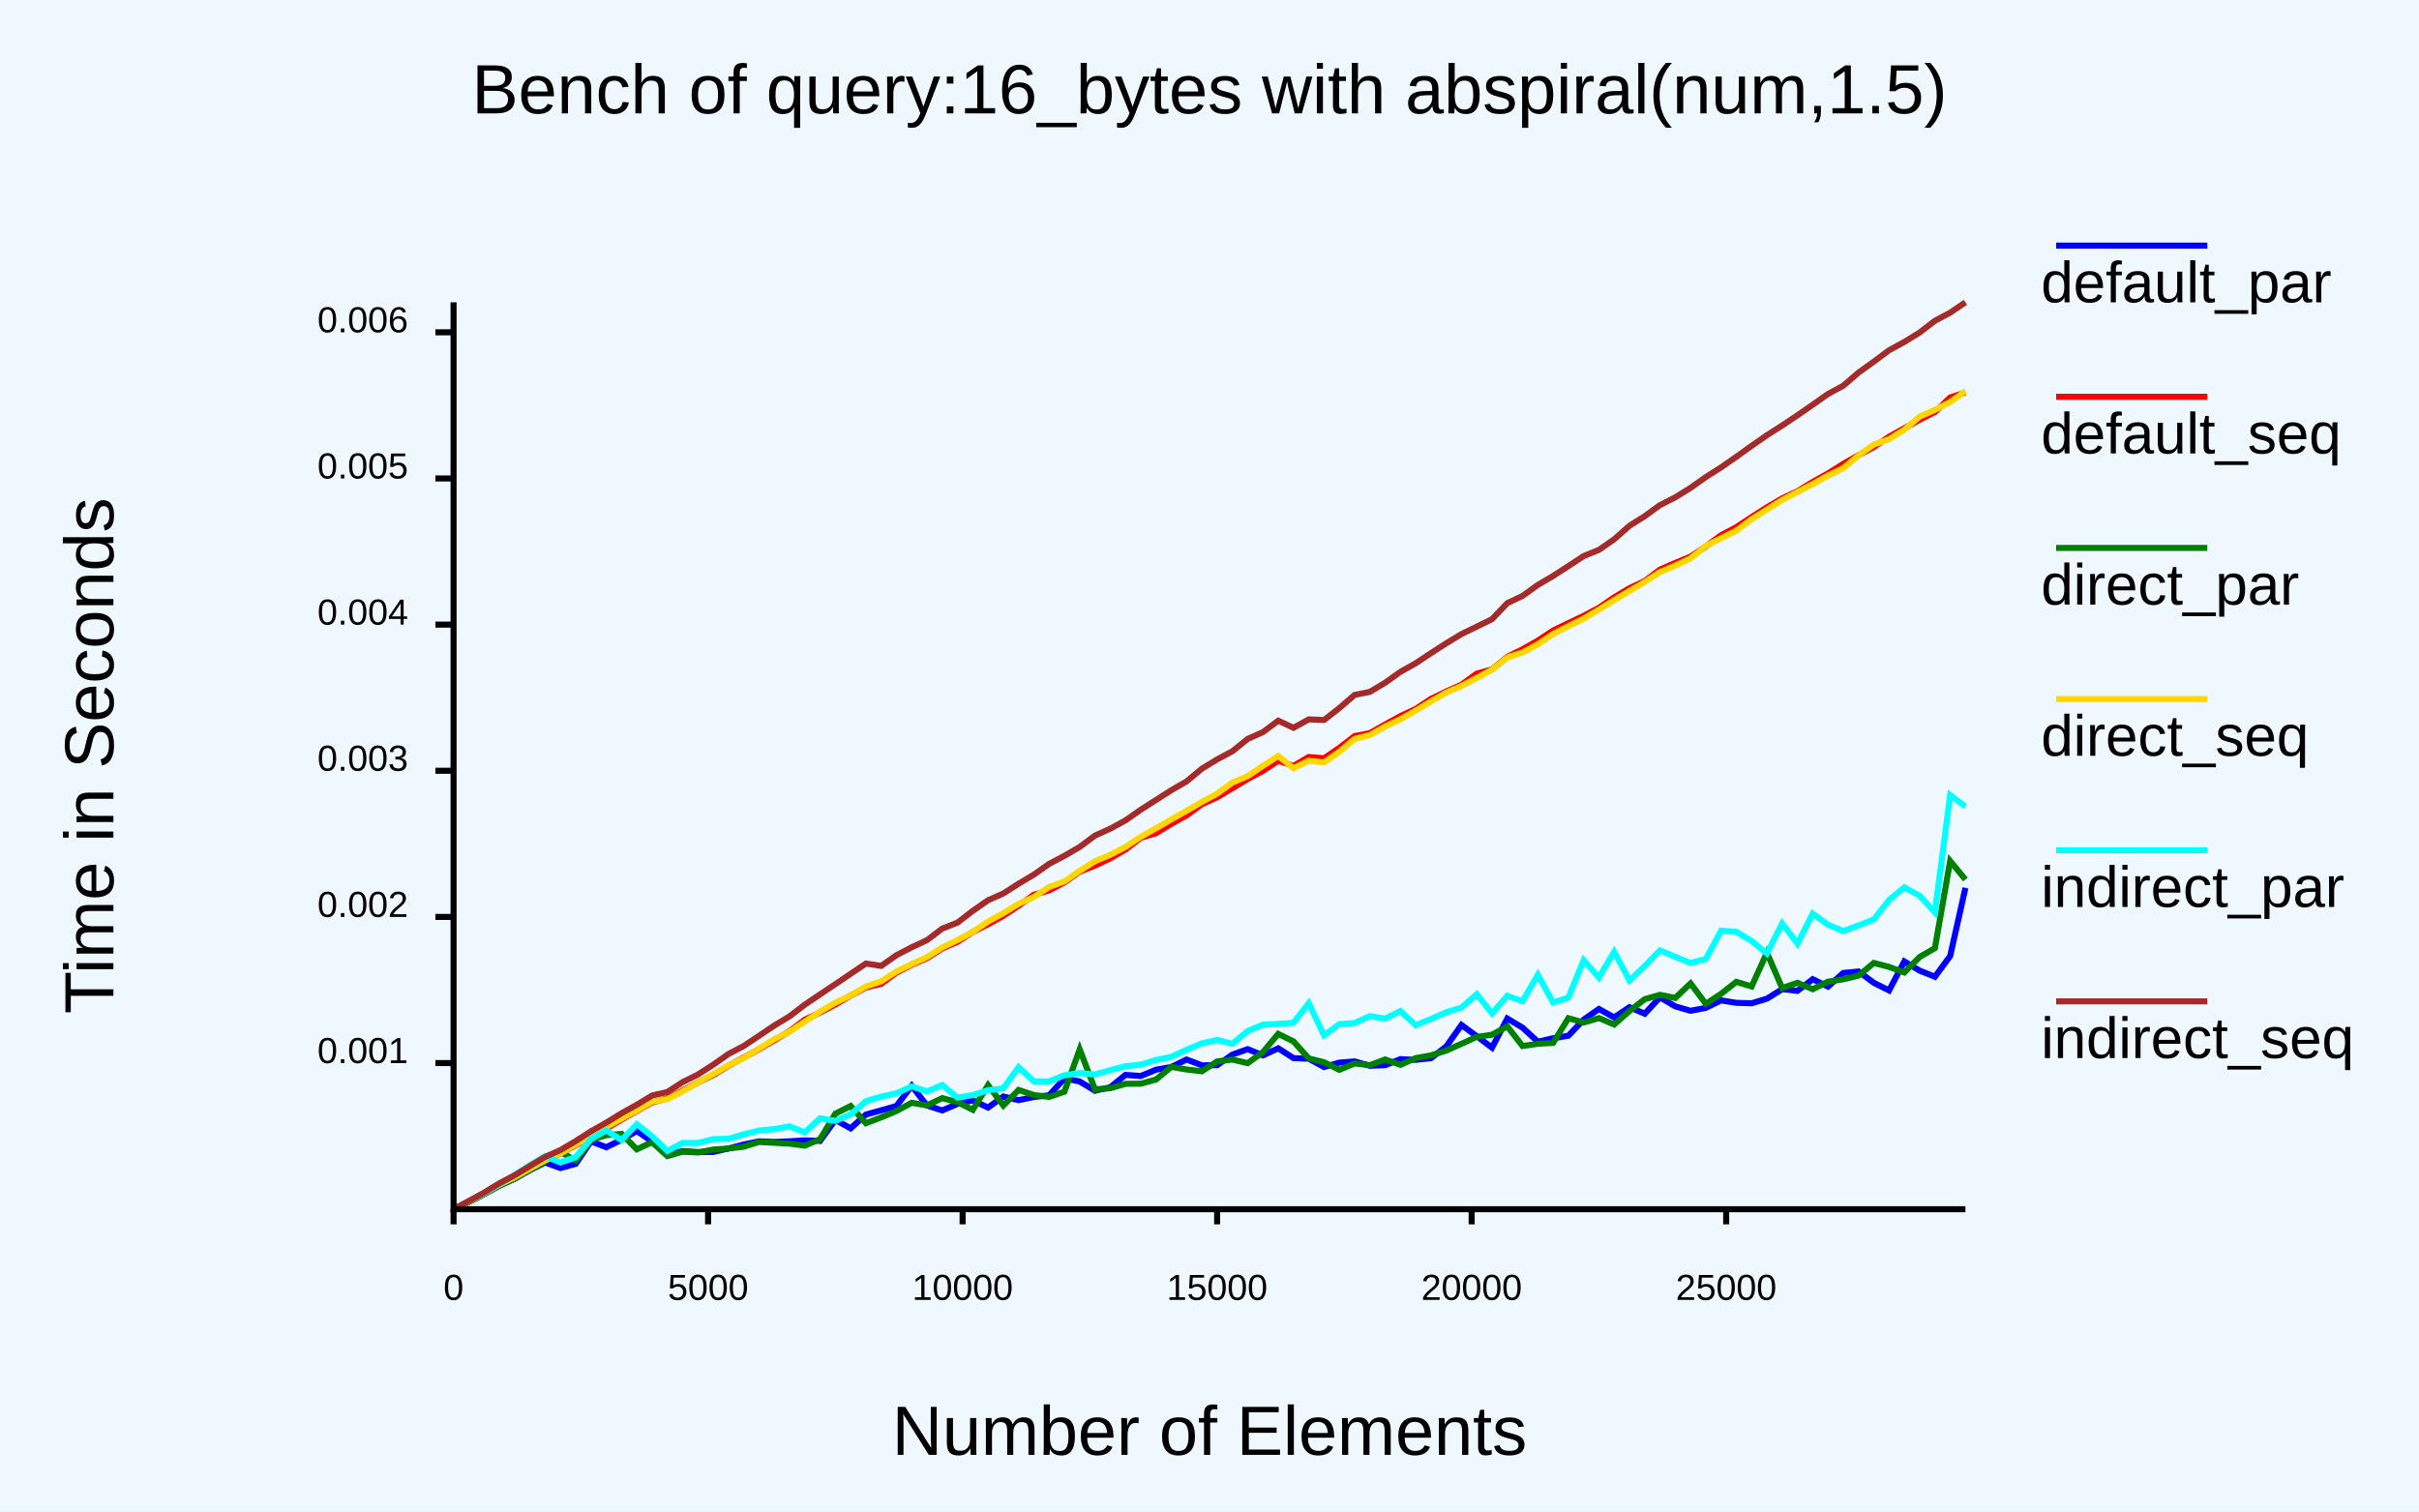
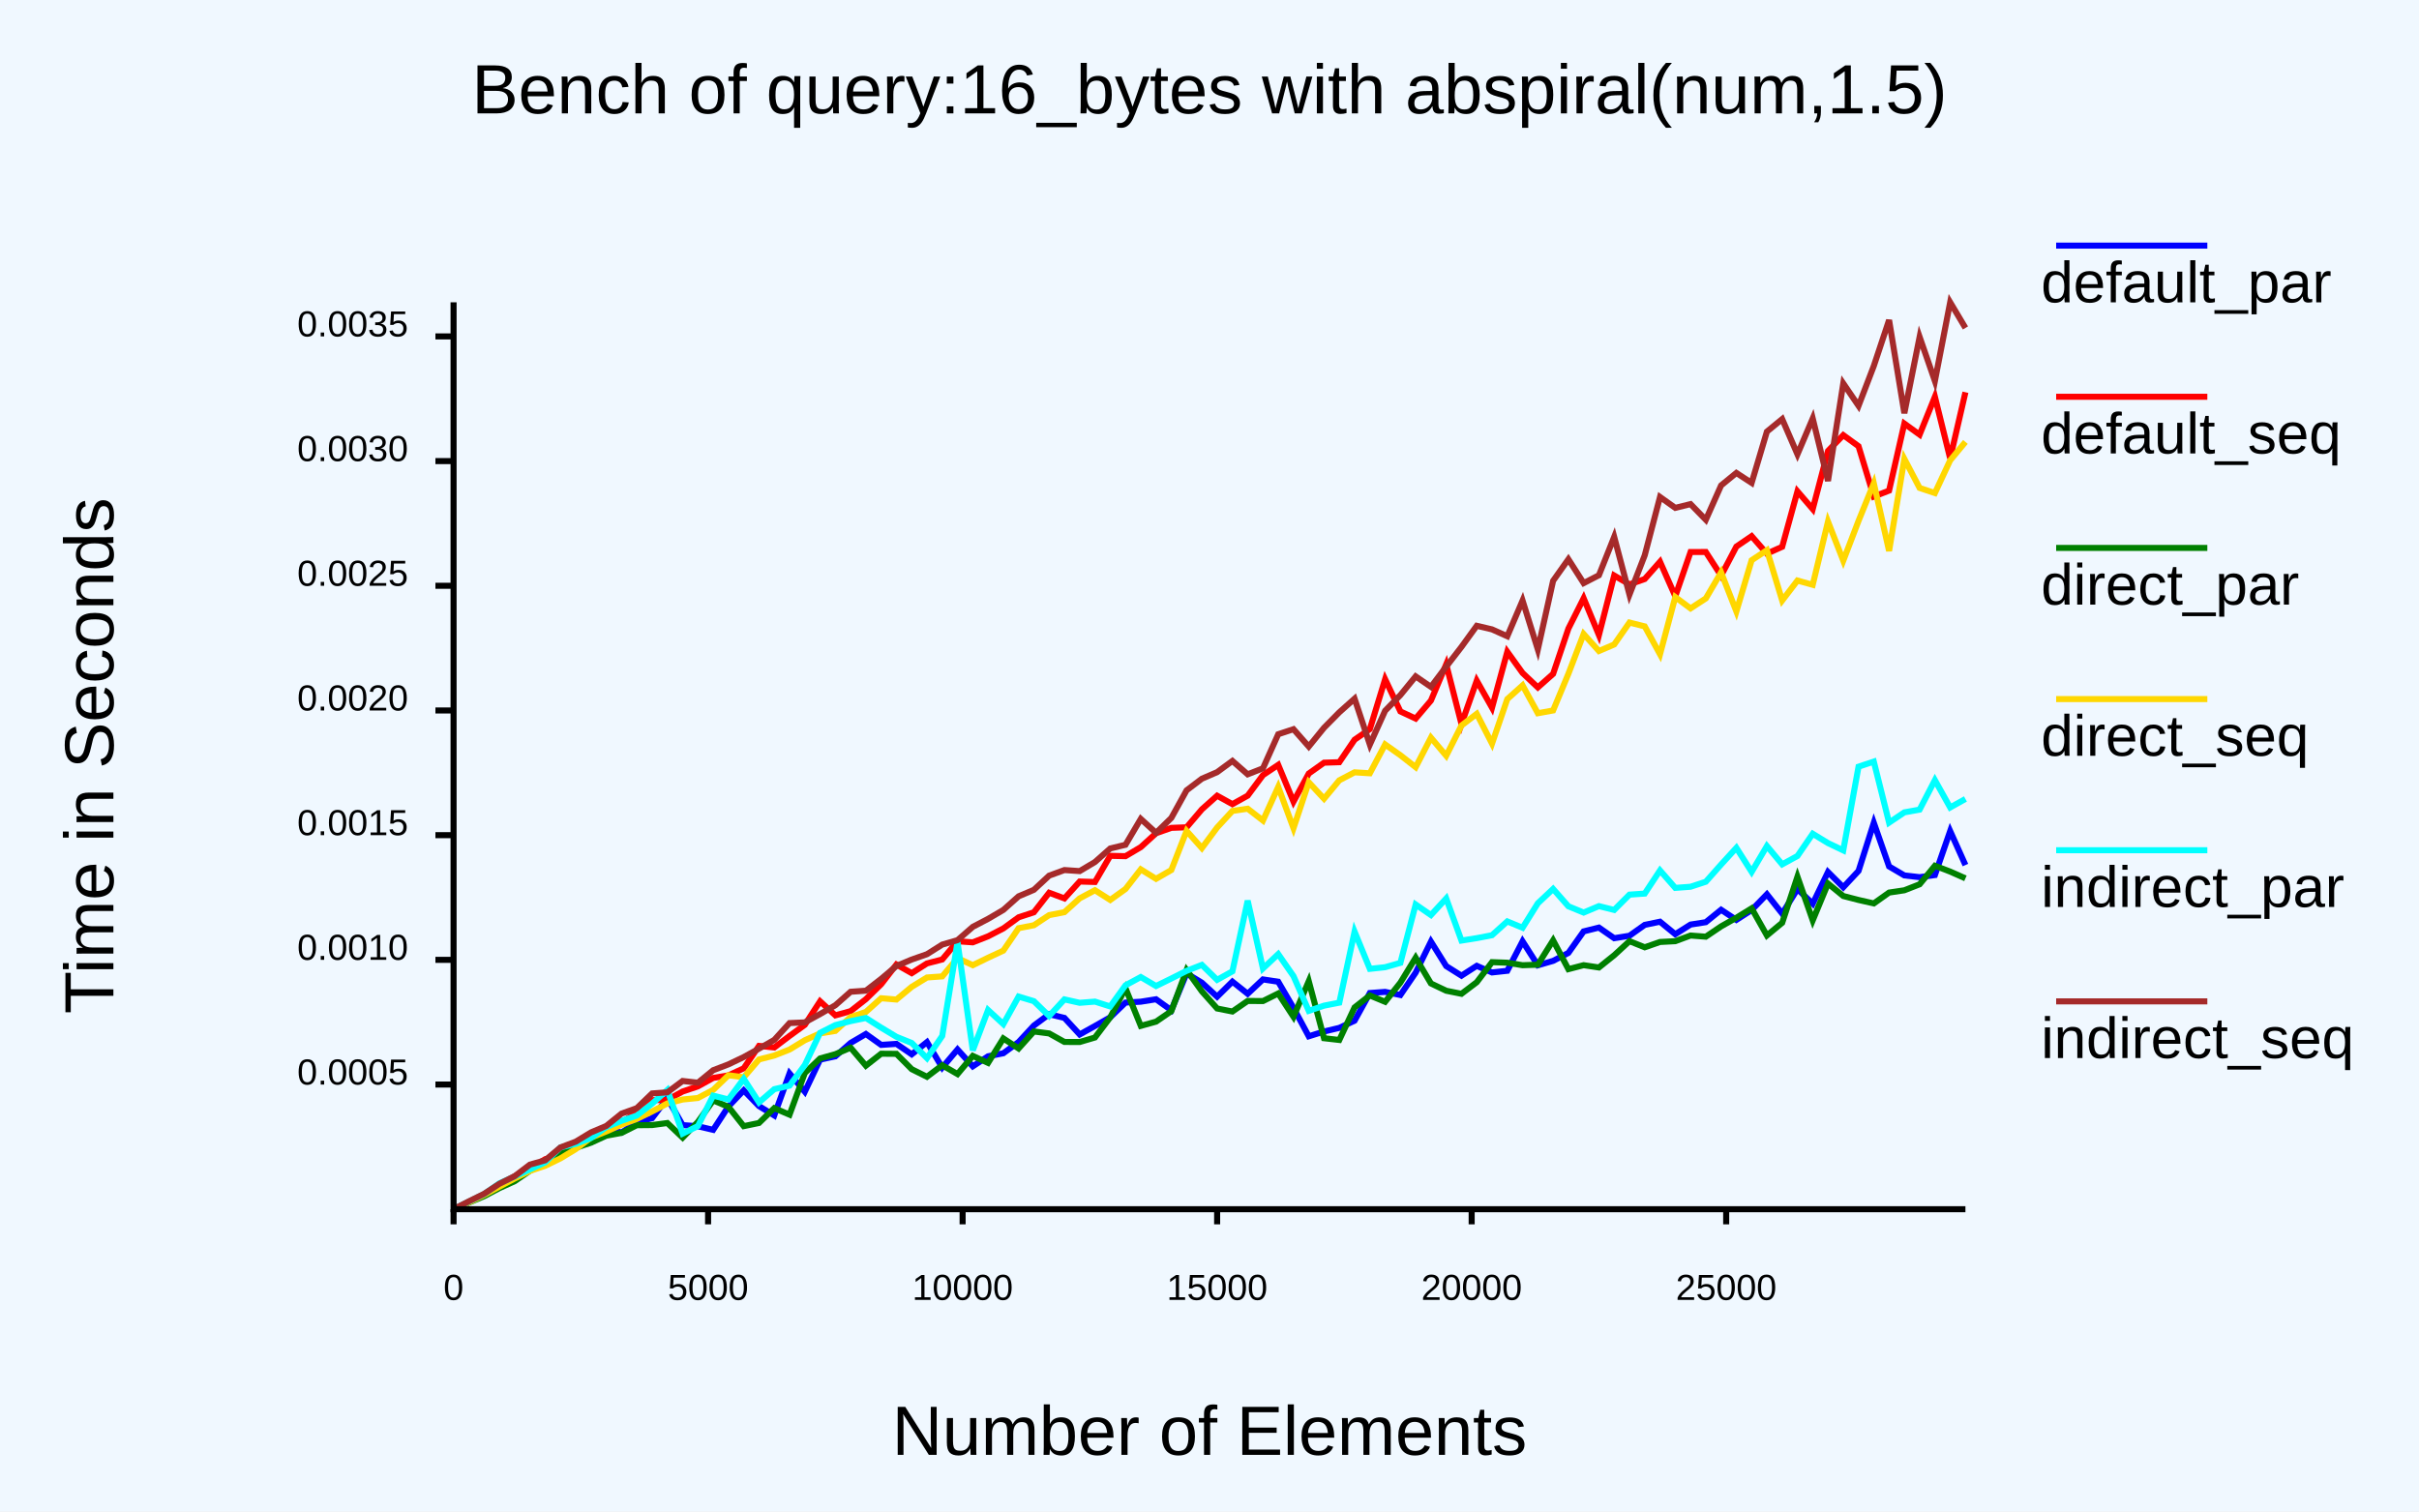
<svg xmlns="http://www.w3.org/2000/svg" class="poloto" width="800" height="500" viewBox="0 0 800 500">
  <style>.poloto {
                    font-family: "Arial";
                    stroke-width:2;
                    }
                    .poloto_text{fill: var(--poloto_fg_color,black);  }
                    .poloto_axis_lines{stroke: var(--poloto_fg_color,black);stoke-width:3;fill:none}
                    .poloto_background{fill: var(--poloto_bg_color,aliceblue); }
                    .poloto0stroke{stroke:  var(--poloto_color0,blue); }
                    .poloto1stroke{stroke:  var(--poloto_color1,red); }
                    .poloto2stroke{stroke:  var(--poloto_color2,green); }
                    .poloto3stroke{stroke:  var(--poloto_color3,gold); }
                    .poloto4stroke{stroke:  var(--poloto_color4,aqua); }
                    .poloto5stroke{stroke:  var(--poloto_color5,brown); }
                    .poloto6stroke{stroke:  var(--poloto_color6,lime); }
                    .poloto7stroke{stroke:  var(--poloto_color7,chocolate); }
                    .poloto0fill{fill:var(--poloto_color0,blue);}
                    .poloto1fill{fill:var(--poloto_color1,red);}
                    .poloto2fill{fill:var(--poloto_color2,green);}
                    .poloto3fill{fill:var(--poloto_color3,gold);}
                    .poloto4fill{fill:var(--poloto_color4,aqua);}
                    .poloto5fill{fill:var(--poloto_color5,brown);}
                    .poloto6fill{fill:var(--poloto_color6,lime);}
                    .poloto7fill{fill:var(--poloto_color7,chocolate);}</style>
  <rect class="poloto_background" fill="white" x="0" y="0" width="800" height="500" />
  <line class="poloto_axis_lines" stroke="black" x1="150" x2="150" y1="400" y2="405" />
  <text class="poloto_text" alignment-baseline="start" text-anchor="middle" x="150" y="430">0</text>
  <line class="poloto_axis_lines" stroke="black" x1="234.175" x2="234.175" y1="400" y2="405" />
  <text class="poloto_text" alignment-baseline="start" text-anchor="middle" x="234.175" y="430">5000</text>
  <line class="poloto_axis_lines" stroke="black" x1="318.35" x2="318.35" y1="400" y2="405" />
  <text class="poloto_text" alignment-baseline="start" text-anchor="middle" x="318.35" y="430">10000</text>
  <line class="poloto_axis_lines" stroke="black" x1="402.525" x2="402.525" y1="400" y2="405" />
  <text class="poloto_text" alignment-baseline="start" text-anchor="middle" x="402.525" y="430">15000</text>
  <line class="poloto_axis_lines" stroke="black" x1="486.7" x2="486.7" y1="400" y2="405" />
  <text class="poloto_text" alignment-baseline="start" text-anchor="middle" x="486.7" y="430">20000</text>
  <line class="poloto_axis_lines" stroke="black" x1="570.875" x2="570.875" y1="400" y2="405" />
  <text class="poloto_text" alignment-baseline="start" text-anchor="middle" x="570.875" y="430">25000</text>
-   <line class="poloto_axis_lines" stroke="black" x1="150" x2="144" y1="351.658" y2="351.658" />
-   <text class="poloto_text" alignment-baseline="middle" text-anchor="end" x="135" y="351.658">0.001</text>
-   <line class="poloto_axis_lines" stroke="black" x1="150" x2="144" y1="303.31" y2="303.31" />
-   <text class="poloto_text" alignment-baseline="middle" text-anchor="end" x="135" y="303.31">0.002</text>
-   <line class="poloto_axis_lines" stroke="black" x1="150" x2="144" y1="254.963" y2="254.963" />
-   <text class="poloto_text" alignment-baseline="middle" text-anchor="end" x="135" y="254.963">0.003</text>
-   <line class="poloto_axis_lines" stroke="black" x1="150" x2="144" y1="206.616" y2="206.616" />
-   <text class="poloto_text" alignment-baseline="middle" text-anchor="end" x="135" y="206.616">0.004</text>
-   <line class="poloto_axis_lines" stroke="black" x1="150" x2="144" y1="158.268" y2="158.268" />
-   <text class="poloto_text" alignment-baseline="middle" text-anchor="end" x="135" y="158.268">0.005</text>
-   <line class="poloto_axis_lines" stroke="black" x1="150" x2="144" y1="109.921" y2="109.921" />
-   <text class="poloto_text" alignment-baseline="middle" text-anchor="end" x="135" y="109.921">0.006</text>
+   <line class="poloto_axis_lines" stroke="black" x1="150" x2="144" y1="358.759" y2="358.759" />
+   <text class="poloto_text" alignment-baseline="middle" text-anchor="end" x="135" y="358.759">0.0005</text>
+   <line class="poloto_axis_lines" stroke="black" x1="150" x2="144" y1="317.512" y2="317.512" />
+   <text class="poloto_text" alignment-baseline="middle" text-anchor="end" x="135" y="317.512">0.0010</text>
+   <line class="poloto_axis_lines" stroke="black" x1="150" x2="144" y1="276.266" y2="276.266" />
+   <text class="poloto_text" alignment-baseline="middle" text-anchor="end" x="135" y="276.266">0.0015</text>
+   <line class="poloto_axis_lines" stroke="black" x1="150" x2="144" y1="235.019" y2="235.019" />
+   <text class="poloto_text" alignment-baseline="middle" text-anchor="end" x="135" y="235.019">0.0020</text>
+   <line class="poloto_axis_lines" stroke="black" x1="150" x2="144" y1="193.773" y2="193.773" />
+   <text class="poloto_text" alignment-baseline="middle" text-anchor="end" x="135" y="193.773">0.0025</text>
+   <line class="poloto_axis_lines" stroke="black" x1="150" x2="144" y1="152.526" y2="152.526" />
+   <text class="poloto_text" alignment-baseline="middle" text-anchor="end" x="135" y="152.526">0.0030</text>
+   <line class="poloto_axis_lines" stroke="black" x1="150" x2="144" y1="111.28" y2="111.28" />
+   <text class="poloto_text" alignment-baseline="middle" text-anchor="end" x="135" y="111.28">0.0035</text>
  <text class="poloto_text" alignment-baseline="middle" text-anchor="start" font-size="large" x="675" y="100">default_par</text>
  <line class="poloto0stroke" stroke="black" x1="680" x2="730" y1="81.25" y2="81.25" />
-   <polyline class="poloto0stroke" fill="none" stroke="black" points="650,293.695 644.949,316.258 639.899,323.104 634.848,321.067 629.798,318.037 624.747,327.634 619.697,325.107 614.646,321.345 609.596,321.852 604.545,326.369 599.495,323.911 594.444,327.764 589.394,327.216 584.343,330.354 579.293,331.879 574.242,331.729 569.192,330.929 564.141,333.392 559.091,334.364 554.04,332.901 548.99,329.906 543.939,335.333 538.889,333.165 533.838,336.556 528.788,333.768 523.737,337.289 518.687,342.608 513.636,343.44 508.586,344.591 503.535,339.939 498.485,336.926 493.434,346.563 488.384,342.763 483.333,339.059 478.283,346.191 473.232,350.035 468.182,350.586 463.131,350.363 458.081,352.367 453.03,352.552 447.98,351.097 442.929,351.51 437.879,352.963 432.828,350.214 427.778,350.018 422.727,346.779 417.677,349.121 412.626,347.055 407.576,348.849 402.525,352.367 397.475,352.397 392.424,350.481 387.374,352.952 382.323,353.842 377.273,355.939 372.222,355.56 367.172,359.665 362.121,360.808 357.071,357.74 352.02,356.745 346.97,362.317 341.919,362.873 336.869,363.926 331.818,362.717 326.768,366.382 321.717,363.972 316.667,365.168 311.616,367.319 306.566,365.689 301.515,359.184 296.465,365.865 291.414,367.293 286.364,368.696 281.313,373.253 276.263,370.439 271.212,377.392 266.162,377.225 261.111,377.538 256.061,377.739 251.01,377.545 245.96,378.603 240.909,379.92 235.859,381.051 230.808,381.101 225.758,380.795 220.707,381.896 215.657,377.615 210.606,374.117 205.556,377.029 200.505,379.495 195.455,377.544 190.404,384.978 185.354,386.392 180.303,384.536 175.253,387.075 170.202,389.928 165.152,392.198 160.101,395.005 155.051,397.586 150,400 " />
+   <polyline class="poloto0stroke" fill="none" stroke="black" points="650,286.162 644.949,274.909 639.899,289.466 634.848,290.164 629.798,289.581 624.747,286.614 619.697,272.179 614.646,288.1 609.596,293.504 604.545,288.459 599.495,298.932 594.444,294.105 589.394,302.215 584.343,295.823 579.293,301.039 574.242,304.297 569.192,300.949 564.141,305.051 559.091,305.842 554.04,309.032 548.99,304.896 543.939,305.948 538.889,309.537 533.838,310.349 528.788,306.837 523.737,308.095 518.687,315.217 513.636,317.85 508.586,319.312 503.535,311.376 498.485,321.128 493.434,321.677 488.384,319.492 483.333,322.749 478.283,319.576 473.232,311.475 468.182,321.739 463.131,329.14 458.081,328.106 453.03,328.483 447.98,337.638 442.929,340.011 437.879,341.215 432.828,342.8 427.778,333.403 422.727,324.75 417.677,323.982 412.626,328.733 407.576,324.72 402.525,329.703 397.475,325.06 392.424,321.985 387.374,334.176 382.323,330.548 377.273,331.352 372.222,331.639 367.172,336.514 362.121,339.389 357.071,342.196 352.02,336.715 346.97,335.504 341.919,339.248 336.869,344.691 331.818,348.41 326.768,349.419 321.717,352.742 316.667,347.155 311.616,353.139 306.566,344.718 301.515,348.767 296.465,345.308 291.414,345.641 286.364,342.04 281.313,344.997 276.263,349.429 271.212,350.511 266.162,361.131 261.111,355.076 256.061,368.979 251.01,365.892 245.96,360.68 240.909,366.003 235.859,373.748 230.808,372.555 225.758,372.174 220.707,363.26 215.657,369.891 210.606,371.212 205.556,374.653 200.505,373.155 195.455,377.851 190.404,378.812 185.354,380.6 180.303,385.332 175.253,386.485 170.202,389.366 165.152,392.147 160.101,395.284 155.051,397.654 150,399.999 " />
  <text class="poloto_text" alignment-baseline="middle" text-anchor="start" font-size="large" x="675" y="150">default_seq</text>
  <line class="poloto1stroke" stroke="black" x1="680" x2="730" y1="131.25" y2="131.25" />
-   <polyline class="poloto1stroke" fill="none" stroke="black" points="650,129.82 644.949,131.471 639.899,136.297 634.848,138.851 629.798,141.632 624.747,144.445 619.697,147.879 614.646,150.545 609.596,153.432 604.545,156.606 599.495,159.416 594.444,162.499 589.394,164.863 584.343,167.806 579.293,171.039 574.242,174.374 569.192,177.043 564.141,180.737 559.091,184.119 554.04,186.191 548.99,188.409 543.939,192.19 538.889,194.57 533.838,197.585 528.788,201.039 523.737,203.72 518.687,206.118 513.636,208.565 508.586,211.917 503.535,214.761 498.485,217.275 493.434,221.418 488.384,222.83 483.333,226.487 478.283,228.726 473.232,231.187 468.182,234.516 463.131,236.879 458.081,239.65 453.03,242.506 447.98,243.488 442.929,247.4 437.879,250.843 432.828,250.408 427.778,253.353 422.727,251.652 417.677,254.998 412.626,257.682 407.576,260.724 402.525,263.732 397.475,266.029 392.424,269.714 387.374,272.51 382.323,275.603 377.273,277.131 372.222,281.015 367.172,283.94 362.121,286.336 357.071,288.312 352.02,291.875 346.97,294.543 341.919,295.965 336.869,299.59 331.818,302.938 326.768,305.741 321.717,308.279 316.667,311.537 311.616,313.741 306.566,316.945 301.515,319.13 296.465,321.738 291.414,325.459 286.364,326.622 281.313,329.31 276.263,332.288 271.212,334.893 266.162,337.299 261.111,341.094 256.061,344.125 251.01,347.071 245.96,349.816 240.909,352.531 235.859,355.62 230.808,358.086 225.758,360.726 220.707,363.341 215.657,364.66 210.606,367.457 205.556,370.34 200.505,373.338 195.455,376.289 190.404,378.838 185.354,381.565 180.303,383.891 175.253,386.451 170.202,389.456 165.152,391.919 160.101,394.743 155.051,397.379 150,399.999 " />
+   <polyline class="poloto1stroke" fill="none" stroke="black" points="650,129.759 644.949,151.638 639.899,131.25 634.848,143.778 629.798,140.125 624.747,162.285 619.697,164.268 614.646,147.609 609.596,143.936 604.545,149.178 599.495,168.401 594.444,162.523 589.394,180.875 584.343,183.137 579.293,177.355 574.242,180.8 569.192,190.433 564.141,182.599 559.091,182.603 554.04,197.237 548.99,185.815 543.939,191.54 538.889,193.316 533.838,190.379 528.788,210.076 523.737,197.895 518.687,207.946 513.636,222.916 508.586,227.393 503.535,222.618 498.485,215.599 493.434,234.098 488.384,225.16 483.333,239.508 478.283,219.749 473.232,231.745 468.182,237.696 463.131,235.338 458.081,224.683 453.03,241.198 447.98,244.692 442.929,252.128 437.879,252.292 432.828,255.88 427.778,265.172 422.727,253.023 417.677,256.406 412.626,263.206 407.576,266.011 402.525,263.216 397.475,267.725 392.424,273.664 387.374,273.85 382.323,275.632 377.273,280.226 372.222,283.219 367.172,283.1 362.121,291.752 357.071,291.604 352.02,297.187 346.97,295.315 341.919,301.773 336.869,303.436 331.818,307.117 326.768,309.731 321.717,311.723 316.667,311.362 311.616,317.384 306.566,318.693 301.515,321.913 296.465,319.055 291.414,325.578 286.364,330.51 281.313,334.472 276.263,335.871 271.212,331.227 266.162,339.015 261.111,342.682 256.061,346.507 251.01,345.982 245.96,353.389 240.909,355.719 235.859,356.572 230.808,359.362 225.758,361.064 220.707,363.833 215.657,363.922 210.606,367.637 205.556,371.532 200.505,374.279 195.455,376.448 190.404,378.817 185.354,382.05 180.303,383.459 175.253,386.598 170.202,389.109 165.152,391.918 160.101,395.113 155.051,397.568 150,400 " />
  <text class="poloto_text" alignment-baseline="middle" text-anchor="start" font-size="large" x="675" y="200">direct_par</text>
  <line class="poloto2stroke" stroke="black" x1="680" x2="730" y1="181.25" y2="181.25" />
-   <polyline class="poloto2stroke" fill="none" stroke="black" points="650,290.949 644.949,284.809 639.899,313.639 634.848,316.562 629.798,321.69 624.747,319.847 619.697,318.535 614.646,322.731 609.596,323.947 604.545,324.717 599.495,327.223 594.444,325.103 589.394,326.847 584.343,315.171 579.293,326.311 574.242,324.786 569.192,328.746 564.141,332.069 559.091,325.297 554.04,330.117 548.99,329.087 543.939,330.522 538.889,334.432 533.838,338.897 528.788,336.775 523.737,338.243 518.687,336.823 513.636,344.993 508.586,345.276 503.535,346.027 498.485,339.52 493.434,342.266 488.384,342.988 483.333,345.279 478.283,347.536 473.232,349.113 468.182,350.013 463.131,352.249 458.081,350.46 453.03,352.353 447.98,351.782 442.929,353.899 437.879,351.384 432.828,350.116 427.778,344.495 422.727,341.999 417.677,348.037 412.626,351.684 407.576,350.497 402.525,351.111 397.475,354.363 392.424,353.784 387.374,352.928 382.323,357.097 377.273,358.486 372.222,358.521 367.172,359.98 362.121,360.338 357.071,347.128 352.02,361.124 346.97,362.854 341.919,362.226 336.869,360.545 331.818,365.698 326.768,358.975 321.717,367.118 316.667,364.606 311.616,363.256 306.566,365.643 301.515,364.797 296.465,367.513 291.414,369.635 286.364,371.561 281.313,365.857 276.263,368.39 271.212,376.818 266.162,378.977 261.111,378.309 256.061,378.024 251.01,377.751 245.96,379.313 240.909,379.924 235.859,380.262 230.808,381.238 225.758,380.968 220.707,382.43 215.657,377.832 210.606,380.187 205.556,375.078 200.505,375.514 195.455,377.04 190.404,383.913 185.354,381.033 180.303,384.235 175.253,387.003 170.202,389.887 165.152,392.24 160.101,394.966 155.051,397.62 150,399.998 " />
+   <polyline class="poloto2stroke" fill="none" stroke="black" points="650,290.555 644.949,288.318 639.899,286.386 634.848,292.521 629.798,294.501 624.747,295.256 619.697,298.848 614.646,297.702 609.596,296.398 604.545,292.27 599.495,304.458 594.444,289.997 589.394,305.258 584.343,309.444 579.293,300.476 574.242,303.582 569.192,306.441 564.141,309.849 559.091,309.465 554.04,311.338 548.99,311.599 543.939,313.356 538.889,311.33 533.838,315.988 528.788,320.035 523.737,319.273 518.687,320.593 513.636,311.061 508.586,319.117 503.535,319.287 498.485,318.457 493.434,318.273 488.384,324.913 483.333,328.742 478.283,327.727 473.232,325.319 468.182,316.798 463.131,325.047 458.081,331.39 453.03,329.29 447.98,333.242 442.929,344.018 437.879,343.437 432.828,324.56 427.778,336.352 422.727,328.64 417.677,331.145 412.626,331.104 407.576,334.601 402.525,333.604 397.475,327.925 392.424,320.896 387.374,334.49 382.323,337.954 377.273,339.35 372.222,326.911 367.172,336.537 362.121,343.203 357.071,344.691 352.02,344.667 346.97,341.851 341.919,341.208 336.869,346.83 331.818,343.507 326.768,351.599 321.717,349.285 316.667,355.294 311.616,352.376 306.566,356.193 301.515,353.676 296.465,348.608 291.414,348.564 286.364,352.521 281.313,346.577 276.263,348.719 271.212,350.124 266.162,354.947 261.111,368.729 256.061,366.563 251.01,371.476 245.96,372.524 240.909,366.127 235.859,364.003 230.808,371.128 225.758,376.315 220.707,371.487 215.657,372.164 210.606,372.215 205.556,374.749 200.505,375.684 195.455,377.996 190.404,379.691 185.354,381.666 180.303,384.548 175.253,387.276 170.202,390.737 165.152,393.03 160.101,395.7 155.051,397.811 150,400 " />
  <text class="poloto_text" alignment-baseline="middle" text-anchor="start" font-size="large" x="675" y="250">direct_seq</text>
  <line class="poloto3stroke" stroke="black" x1="680" x2="730" y1="231.25" y2="231.25" />
-   <polyline class="poloto3stroke" fill="none" stroke="black" points="650,129.392 644.949,132.983 639.899,135.583 634.848,137.807 629.798,142.128 624.747,145.264 619.697,147.045 614.646,150.634 609.596,154.866 604.545,157.291 599.495,160.132 594.444,162.726 589.394,165.396 584.343,168.563 579.293,171.736 574.242,175.521 569.192,178.031 564.141,180.591 559.091,184.678 554.04,187.103 548.99,189.207 543.939,192.519 538.889,195.455 533.838,198.498 528.788,201.627 523.737,204.627 518.687,207.124 513.636,209.727 508.586,213.127 503.535,215.816 498.485,217.477 493.434,221.496 488.384,224.248 483.333,226.903 478.283,229.097 473.232,232.005 468.182,235.06 463.131,237.911 458.081,240.324 453.03,243.155 447.98,244.426 442.929,248.684 437.879,252.201 432.828,251.614 427.778,254.124 422.727,250.088 417.677,253.323 412.626,256.724 407.576,258.849 402.525,262.527 397.475,265.251 392.424,268.204 387.374,271.034 382.323,273.982 377.273,276.8 372.222,280.131 367.172,282.778 362.121,284.875 357.071,288.07 352.02,291.545 346.97,293.388 341.919,296.718 336.869,298.952 331.818,302.069 326.768,304.831 321.717,308.267 316.667,310.963 311.616,313.404 306.566,316.589 301.515,318.923 296.465,321.362 291.414,324.625 286.364,326.315 281.313,329.268 276.263,331.69 271.212,334.624 266.162,337.93 261.111,341.262 256.061,343.761 251.01,346.898 245.96,349.959 240.909,352.408 235.859,355.333 230.808,358.115 225.758,360.98 220.707,363.603 215.657,364.422 210.606,367.318 205.556,370.031 200.505,372.83 195.455,375.946 190.404,378.646 185.354,381.538 180.303,383.798 175.253,386.589 170.202,389.442 165.152,391.866 160.101,394.739 155.051,397.437 150,399.998 " />
+   <polyline class="poloto3stroke" fill="none" stroke="black" points="650,146.187 644.949,152.28 639.899,163.095 634.848,161.418 629.798,151.792 624.747,182.253 619.697,159.857 614.646,172.3 609.596,185.474 604.545,172.53 599.495,193.456 594.444,192.036 589.394,198.643 584.343,182.006 579.293,185.319 574.242,202.258 569.192,189.339 564.141,197.951 559.091,201.251 554.04,197.506 548.99,216.426 543.939,207.203 538.889,205.938 533.838,213.191 528.788,215.356 523.737,209.728 518.687,222.89 513.636,235.016 508.586,235.936 503.535,226.725 498.485,231.254 493.434,245.989 488.384,236.133 483.333,239.991 478.283,250.002 473.232,244.005 468.182,253.776 463.131,249.821 458.081,246.259 453.03,255.798 447.98,255.479 442.929,258.117 437.879,264.207 432.828,258.77 427.778,273.959 422.727,260.313 417.677,271.428 412.626,267.513 407.576,268.253 402.525,273.729 397.475,280.541 392.424,274.855 387.374,287.801 382.323,290.709 377.273,287.578 372.222,294.075 367.172,297.7 362.121,294.482 357.071,297.16 352.02,301.737 346.97,302.717 341.919,306.065 336.869,307.043 331.818,314.461 326.768,316.812 321.717,319.276 316.667,316.945 311.616,322.983 306.566,323.346 301.515,326.447 296.465,330.64 291.414,330.21 286.364,334.74 281.313,336.428 276.263,341.019 271.212,341.837 266.162,344.107 261.111,347.18 256.061,349.164 251.01,350.464 245.96,356.374 240.909,355.686 235.859,360.536 230.808,363.209 225.758,363.711 220.707,365.002 215.657,367.66 210.606,370.136 205.556,372.032 200.505,374.281 195.455,376.294 190.404,380.118 185.354,383.188 180.303,385.648 175.253,387.324 170.202,389.854 165.152,392.539 160.101,395.265 155.051,397.73 150,400 " />
  <text class="poloto_text" alignment-baseline="middle" text-anchor="start" font-size="large" x="675" y="300">indirect_par</text>
  <line class="poloto4stroke" stroke="black" x1="680" x2="730" y1="281.25" y2="281.25" />
-   <polyline class="poloto4stroke" fill="none" stroke="black" points="650,266.818 644.949,262.973 639.899,301.797 634.848,296.294 629.798,293.525 624.747,297.703 619.697,304.13 614.646,306.134 609.596,307.98 604.545,305.891 599.495,302.229 594.444,312.136 589.394,305.474 584.343,315.425 579.293,311.271 574.242,308.234 569.192,307.877 564.141,317.2 559.091,318.566 554.04,316.501 548.99,314.353 543.939,319.57 538.889,324.327 533.838,314.845 528.788,323.328 523.737,317.643 518.687,329.985 513.636,331.628 508.586,322.446 503.535,331.171 498.485,329.426 493.434,335.213 488.384,328.883 483.333,333.301 478.283,334.851 473.232,337.095 468.182,339.121 463.131,334.462 458.081,336.933 453.03,336.139 447.98,338.405 442.929,338.78 437.879,342.488 432.828,331.856 427.778,338.33 422.727,338.701 417.677,338.964 412.626,341.059 407.576,345.253 402.525,344.01 397.475,345.115 392.424,347.252 387.374,349.581 382.323,350.616 377.273,352.173 372.222,352.681 367.172,353.985 362.121,355.423 357.071,354.962 352.02,355.682 346.97,357.738 341.919,357.712 336.869,353.019 331.818,359.982 326.768,360.648 321.717,362.226 316.667,363.074 311.616,358.913 306.566,361.028 301.515,359.356 296.465,361.648 291.414,362.742 286.364,364.277 281.313,368.606 276.263,370.789 271.212,369.931 266.162,374.562 261.111,372.61 256.061,373.479 251.01,373.976 245.96,375.207 240.909,376.705 235.859,376.827 230.808,378.095 225.758,378.069 220.707,380.717 215.657,375.837 210.606,371.895 205.556,377.149 200.505,373.926 195.455,376.749 190.404,382.747 185.354,384.527 180.303,382.44 175.253,385.426 170.202,388.688 165.152,391.702 160.101,394.671 155.051,397.311 150,399.998 " />
+   <polyline class="poloto4stroke" fill="none" stroke="black" points="650,264.284 644.949,267.106 639.899,258.067 634.848,267.813 629.798,268.723 624.747,272.114 619.697,251.928 614.646,253.61 609.596,281.297 604.545,278.885 599.495,275.805 594.444,283.155 589.394,285.921 584.343,279.869 579.293,288.416 574.242,280.452 569.192,285.976 564.141,291.671 559.091,293.33 554.04,293.711 548.99,287.931 543.939,295.591 538.889,295.941 533.838,301 528.788,299.739 523.737,301.87 518.687,299.794 513.636,294.052 508.586,298.801 503.535,306.895 498.485,304.796 493.434,309.358 488.384,310.333 483.333,311.135 478.283,297.208 473.232,302.694 468.182,299.197 463.131,318.51 458.081,319.95 453.03,320.489 447.98,308.173 442.929,331.672 437.879,332.668 432.828,334.386 427.778,322.888 422.727,315.615 417.677,320.364 412.626,297.933 407.576,321.31 402.525,324.129 397.475,319.186 392.424,321.151 387.374,323.689 382.323,326.166 377.273,323.199 372.222,325.93 367.172,332.934 362.121,331.321 357.071,331.723 352.02,330.594 346.97,336.088 341.919,331.182 336.869,329.663 331.818,338.765 326.768,334.103 321.717,347.452 316.667,311.612 311.616,342.672 306.566,350.033 301.515,345.005 296.465,342.971 291.414,339.937 286.364,336.738 281.313,337.774 276.263,339.101 271.212,341.653 266.162,352.312 261.111,359.13 256.061,360.295 251.01,364.671 245.96,356.866 240.909,363.688 235.859,362.439 230.808,372.508 225.758,374.989 220.707,360.564 215.657,365.074 210.606,369.012 205.556,370.742 200.505,372.832 195.455,376.416 190.404,378.388 185.354,379.562 180.303,384.485 175.253,386.82 170.202,389.16 165.152,391.449 160.101,394.978 155.051,397.481 150,400 " />
  <text class="poloto_text" alignment-baseline="middle" text-anchor="start" font-size="large" x="675" y="350">indirect_seq</text>
  <line class="poloto5stroke" stroke="black" x1="680" x2="730" y1="331.25" y2="331.25" />
-   <polyline class="poloto5stroke" fill="none" stroke="black" points="650,100 644.949,103.429 639.899,106.116 634.848,110 629.798,113.101 624.747,115.859 619.697,119.623 614.646,123.248 609.596,127.59 604.545,130.325 599.495,133.878 594.444,137.375 589.394,140.741 584.343,143.968 579.293,147.464 574.242,151.096 569.192,154.598 564.141,157.806 559.091,161.374 554.04,164.515 548.99,167.077 543.939,170.746 538.889,173.92 533.838,178.388 528.788,181.894 523.737,183.943 518.687,187.26 513.636,190.523 508.586,193.48 503.535,197.12 498.485,199.516 493.434,204.81 488.384,207.289 483.333,209.737 478.283,212.808 473.232,216.049 468.182,219.406 463.131,222.24 458.081,225.848 453.03,228.865 447.98,229.866 442.929,234.237 437.879,238.168 432.828,237.961 427.778,240.746 422.727,238.4 417.677,242.181 412.626,244.43 407.576,248.5 402.525,251.202 397.475,254.275 392.424,258.477 387.374,261.392 382.323,264.61 377.273,267.843 372.222,271.37 367.172,274.126 362.121,276.401 357.071,280.16 352.02,283.097 346.97,285.761 341.919,289.31 336.869,292.318 331.818,295.552 326.768,297.795 321.717,301.301 316.667,305.185 311.616,307.171 306.566,310.994 301.515,313.344 296.465,315.975 291.414,319.517 286.364,318.741 281.313,322.127 276.263,325.551 271.212,328.921 266.162,332.334 261.111,336.198 256.061,339.237 251.01,342.637 245.96,346.005 240.909,348.66 235.859,352.202 230.808,355.449 225.758,357.952 220.707,361.222 215.657,362.386 210.606,365.439 205.556,368.247 200.505,371.358 195.455,374.209 190.404,377.451 185.354,380.421 180.303,382.681 175.253,385.719 170.202,388.78 165.152,391.414 160.101,394.509 155.051,397.289 150,399.998 " />
+   <polyline class="poloto5stroke" fill="none" stroke="black" points="650,108.476 644.949,100 639.899,126.041 634.848,111.453 629.798,136.693 624.747,105.874 619.697,121.048 614.646,134.241 609.596,126.824 604.545,159.095 599.495,138.419 594.444,150.288 589.394,138.629 584.343,142.77 579.293,159.734 574.242,156.442 569.192,160.579 564.141,171.942 559.091,166.753 554.04,168.001 548.99,164.4 543.939,183.685 538.889,196.695 533.838,177.594 528.788,190.291 523.737,192.893 518.687,184.997 513.636,192.132 508.586,214.843 503.535,198.662 498.485,210.465 493.434,208.195 488.384,207.009 483.333,213.985 478.283,220.518 473.232,227.214 468.182,223.741 463.131,229.928 458.081,235.115 453.03,246.305 447.98,231.113 442.929,235.619 437.879,240.732 432.828,246.956 427.778,241.207 422.727,242.88 417.677,254.153 412.626,256.143 407.576,251.71 402.525,255.423 397.475,257.598 392.424,261.433 387.374,270.569 382.323,275.494 377.273,270.89 372.222,279.442 367.172,280.671 362.121,285.149 357.071,288.153 352.02,287.807 346.97,289.655 341.919,294.349 336.869,296.495 331.818,300.996 326.768,303.958 321.717,306.595 316.667,310.994 311.616,312.463 306.566,315.642 301.515,317.409 296.465,319.531 291.414,323.802 286.364,327.71 281.313,328.069 276.263,332.526 271.212,335.443 266.162,338.204 261.111,338.425 256.061,343.985 251.01,346.88 245.96,349.669 240.909,352.082 235.859,354.021 230.808,358.149 225.758,357.579 220.707,361.338 215.657,361.703 210.606,366.564 205.556,368.371 200.505,372.452 195.455,374.589 190.404,377.654 185.354,379.559 180.303,383.818 175.253,385.244 170.202,389.079 165.152,391.59 160.101,394.914 155.051,397.403 150,400 " />
  <text class="poloto_text" alignment-baseline="start" text-anchor="middle" font-size="x-large" x="400" y="37.5">Bench of query:16_bytes with abspiral(num,1.5)</text>
  <text class="poloto_text" alignment-baseline="start" text-anchor="middle" font-size="x-large" x="400" y="481.25">Number of Elements</text>
  <text class="poloto_text" alignment-baseline="start" text-anchor="middle" font-size="x-large" transform="rotate(-90,37.5,250)" x="37.5" y="250">Time in Seconds</text>
  <path stroke="black" fill="none" class="poloto_axis_lines" d=" M 150 100 L 150 400 L 650 400" />
</svg>
